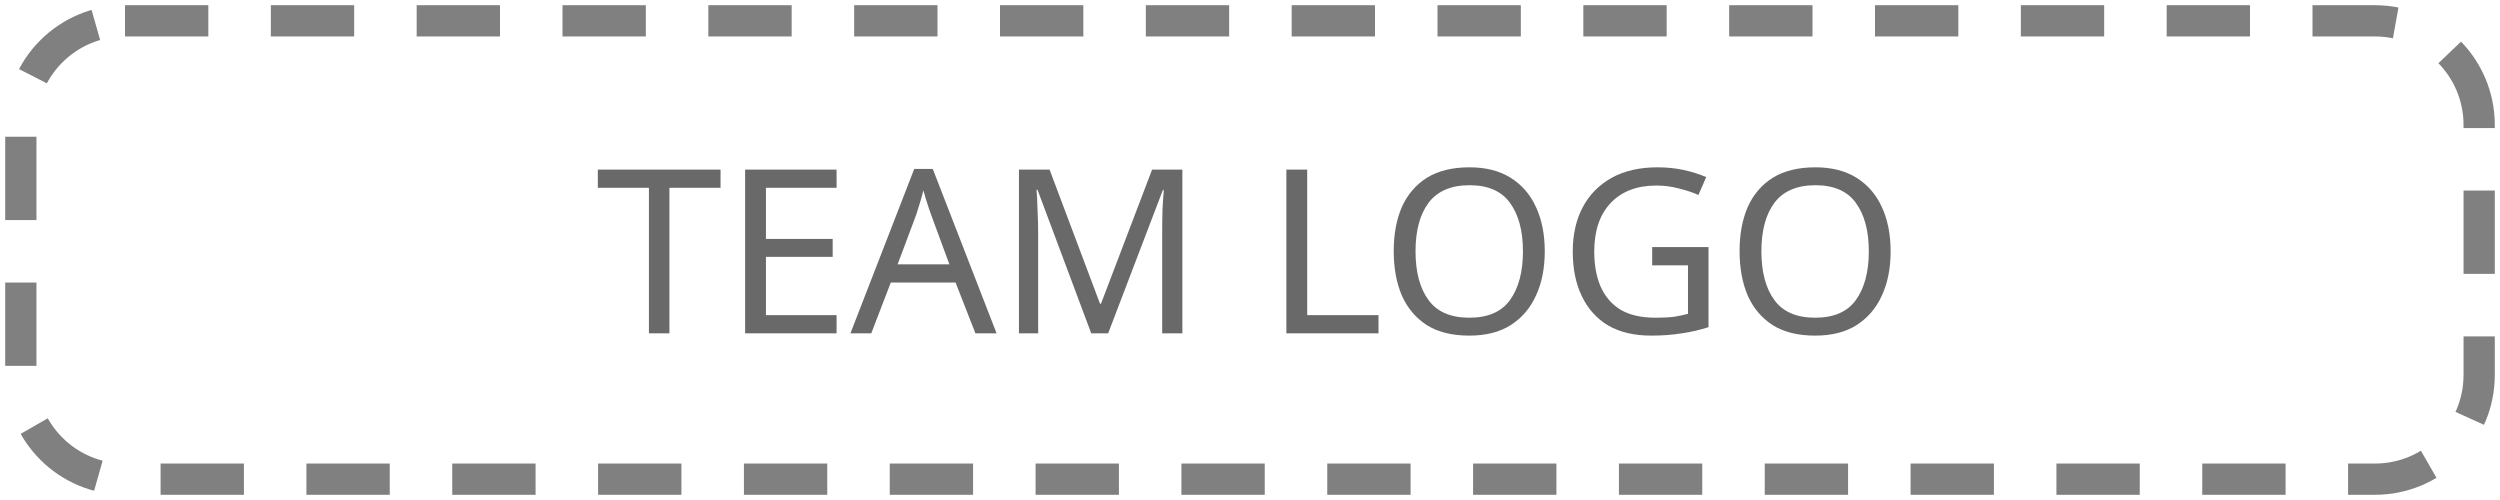
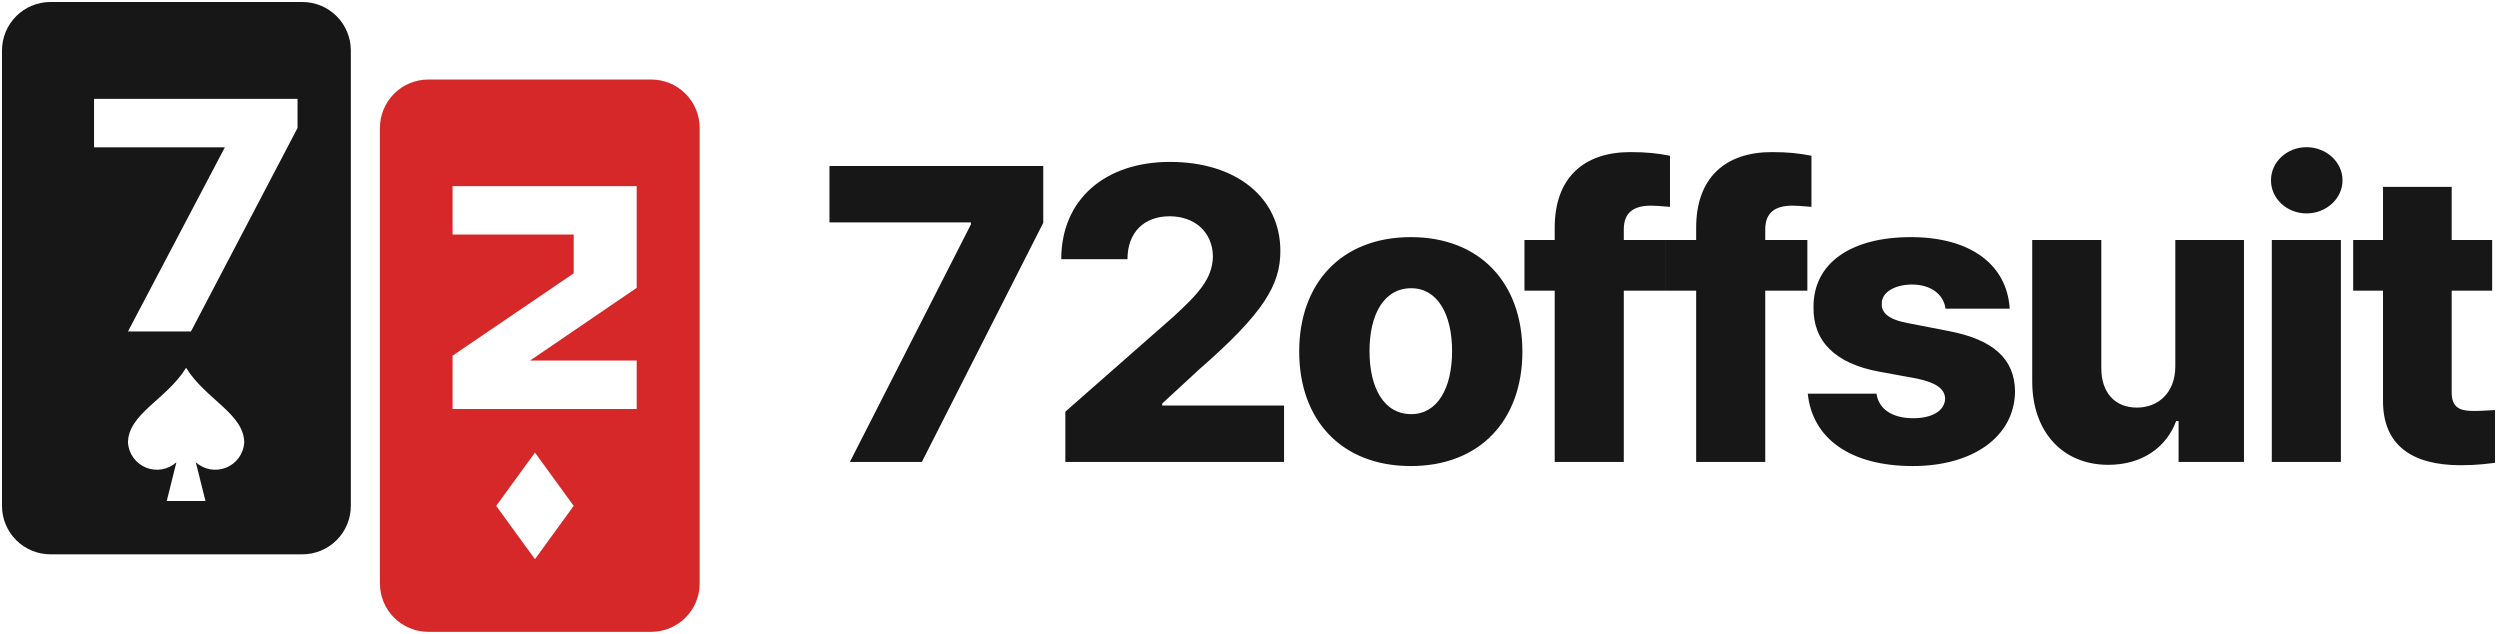
- <svg xmlns="http://www.w3.org/2000/svg" width="120" height="24" viewBox="0 0 120 24" role="img" aria-label="팀 로고 자리">
-   <rect x="1" y="1" width="118" height="22" rx="5" fill="none" stroke="gray" stroke-width="1.5" stroke-dasharray="4 3" />
-   <text x="60" y="16" text-anchor="middle" font-family="system-ui, sans-serif" font-size="11" fill="dimgray">TEAM LOGO</text>
+ <svg xmlns="http://www.w3.org/2000/svg" width="442" height="112" viewBox="6.5 6.5 442 112" fill="none" role="img" aria-label="72offsuit">
+   <path fill-rule="evenodd" clip-rule="evenodd" d="M15.419 6.853H59.962C62.234 6.853 64.413 7.755 66.019 9.362C67.625 10.968 68.528 13.147 68.528 15.419V95.939C68.528 98.211 67.625 100.39 66.019 101.996C64.413 103.603 62.234 104.505 59.962 104.505H15.419C13.147 104.505 10.968 103.603 9.362 101.996C7.755 100.39 6.853 98.211 6.853 95.939V15.419C6.853 13.147 7.755 10.968 9.362 9.362C10.968 7.755 13.147 6.853 15.419 6.853ZM23.128 23.985V32.551H46.256L29.124 65.102H40.26L59.105 29.124V23.985H23.128ZM39.404 71.526C35.977 77.094 29.124 79.664 29.124 84.803C29.198 85.761 29.538 86.679 30.106 87.454C30.674 88.228 31.448 88.828 32.34 89.184C33.232 89.541 34.206 89.641 35.152 89.472C36.097 89.303 36.977 88.873 37.69 88.23L35.977 95.082H42.83L41.117 88.23C41.83 88.873 42.71 89.303 43.655 89.472C44.601 89.641 45.575 89.541 46.467 89.184C47.359 88.828 48.133 88.228 48.701 87.454C49.27 86.679 49.61 85.761 49.683 84.803C49.683 79.664 42.83 77.094 39.404 71.526Z" fill="#171717" />
+   <path fill-rule="evenodd" clip-rule="evenodd" d="M82.234 20.558H121.637C123.909 20.558 126.088 21.461 127.694 23.067C129.301 24.674 130.203 26.852 130.203 29.124V109.645C130.203 111.917 129.301 114.095 127.694 115.702C126.088 117.308 123.909 118.211 121.637 118.211H82.234C79.962 118.211 77.783 117.308 76.176 115.702C74.57 114.095 73.668 111.917 73.668 109.645V29.124C73.668 26.852 74.57 24.674 76.176 23.067C77.783 21.461 79.962 20.558 82.234 20.558ZM86.516 39.404V47.969H107.931V54.822L86.516 69.385V78.807H119.067V70.241H100.222L119.067 57.392V39.404H86.516ZM101.079 86.516L94.226 95.939L101.079 105.362L107.931 95.939L101.079 86.516Z" fill="#D62828" />
+   <path d="M156.76 88.175L178.154 46.183V45.822H153.147V35.848H190.947V45.894L169.481 88.175H156.76ZM194.852 88.175V79.285L213.933 62.517C218.342 58.47 220.872 55.796 220.944 51.821C220.872 47.484 217.691 44.737 213.283 44.737C208.802 44.737 205.838 47.556 205.838 52.326H194.13C194.13 41.774 201.863 35.125 213.355 35.125C225.136 35.125 232.869 41.485 232.869 50.881C232.869 56.88 229.906 61.867 218.559 71.769L211.982 77.84V78.201H233.52V88.175H194.852ZM255.928 88.898C243.641 88.898 236.197 80.731 236.197 68.661C236.197 56.591 243.641 48.424 255.928 48.424C268.215 48.424 275.659 56.591 275.659 68.661C275.659 80.731 268.215 88.898 255.928 88.898ZM256 79.719C260.626 79.719 263.228 75.165 263.228 68.588C263.228 62.011 260.626 57.458 256 57.458C251.23 57.458 248.628 62.011 248.628 68.588C248.628 75.165 251.23 79.719 256 79.719ZM301.031 48.929V57.892H293.587V88.175H281.372V57.892H276.024V48.929H281.372V46.761C281.372 37.871 286.576 33.39 294.743 33.39C297.562 33.39 299.658 33.607 301.754 34.041V43.075C300.091 42.931 299.007 42.858 298.429 42.858C295.321 42.858 293.587 44.087 293.587 47.05V48.929H301.031ZM326.041 48.929V57.892H318.597V88.175H306.382V57.892H301.034V48.929H306.382V46.761C306.382 37.871 311.586 33.39 319.753 33.39C322.572 33.39 324.668 33.607 326.764 34.041V43.075C325.102 42.931 324.017 42.858 323.439 42.858C320.331 42.858 318.597 44.087 318.597 47.05V48.929H326.041ZM350.473 61.072C350.112 58.47 347.799 56.807 344.547 56.807C341.511 56.807 339.126 58.181 339.198 60.205C339.126 61.722 340.282 62.951 343.679 63.601L351.124 65.047C358.929 66.565 362.688 69.962 362.76 75.671C362.688 83.694 355.316 88.898 344.691 88.898C333.488 88.898 326.911 83.911 326.116 76.105H338.259C338.692 78.924 341.15 80.442 344.763 80.442C348.088 80.442 350.329 79.141 350.401 76.972C350.329 75.238 348.811 74.154 345.414 73.431L338.692 72.202C330.959 70.757 327.056 66.854 327.128 60.855C327.056 53.049 333.705 48.424 344.33 48.424C354.882 48.424 361.315 53.266 361.82 61.072H350.473ZM391.095 71.263V48.929H403.237V88.175H391.673V80.948H391.239C389.505 85.645 385.168 88.681 379.242 88.681C371.219 88.681 365.798 82.899 365.798 73.937V48.929H378.013V71.624C378.013 75.888 380.398 78.562 384.301 78.562C388.059 78.562 391.095 75.96 391.095 71.263ZM408.155 88.175V48.929H420.369V88.175H408.155ZM414.298 44.232C410.829 44.232 408.01 41.63 408.01 38.377C408.01 35.125 410.829 32.523 414.298 32.523C417.768 32.523 420.659 35.125 420.659 38.377C420.659 41.63 417.768 44.232 414.298 44.232ZM447.114 48.929V57.892H439.959V75.888C439.959 78.346 441.188 79.068 443.284 79.141C444.296 79.213 446.247 79.068 447.62 78.996V88.32C446.464 88.464 444.44 88.753 441.549 88.753C432.948 88.753 427.744 85.212 427.817 77.261V57.892H422.541V48.929H427.817V39.534H439.959V48.929H447.114Z" fill="#171717" />
</svg>
